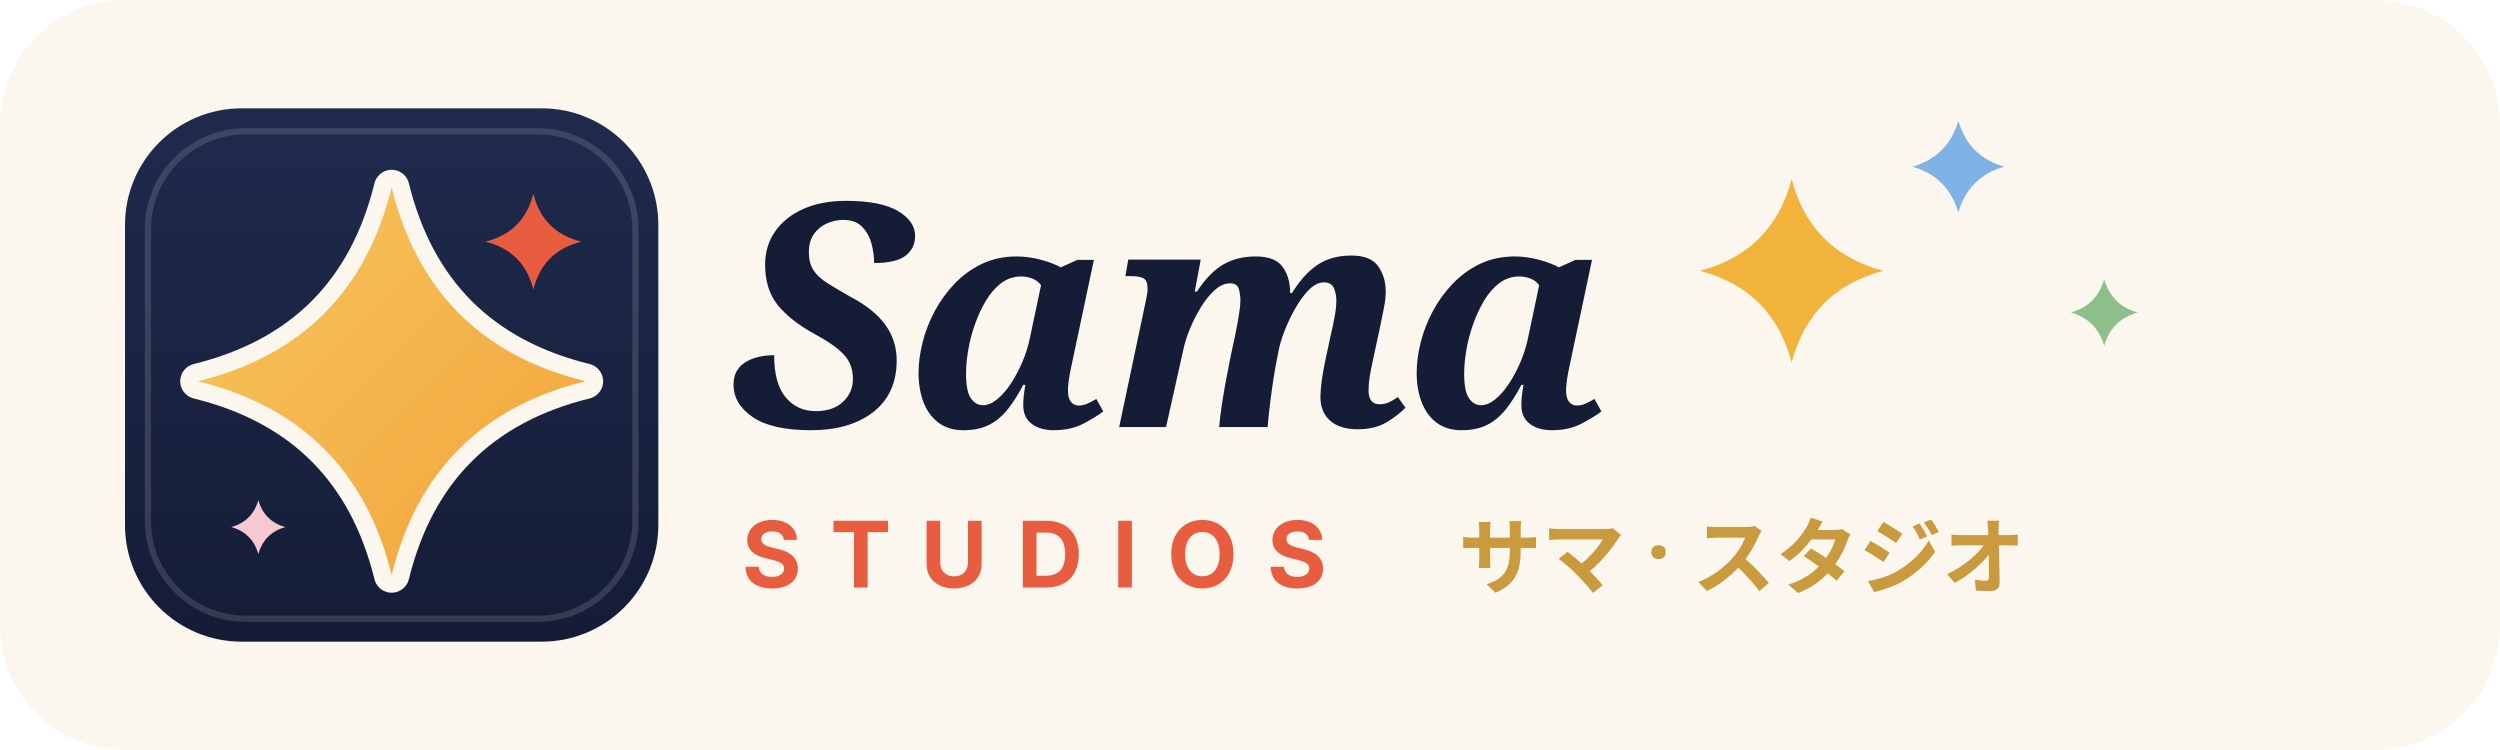
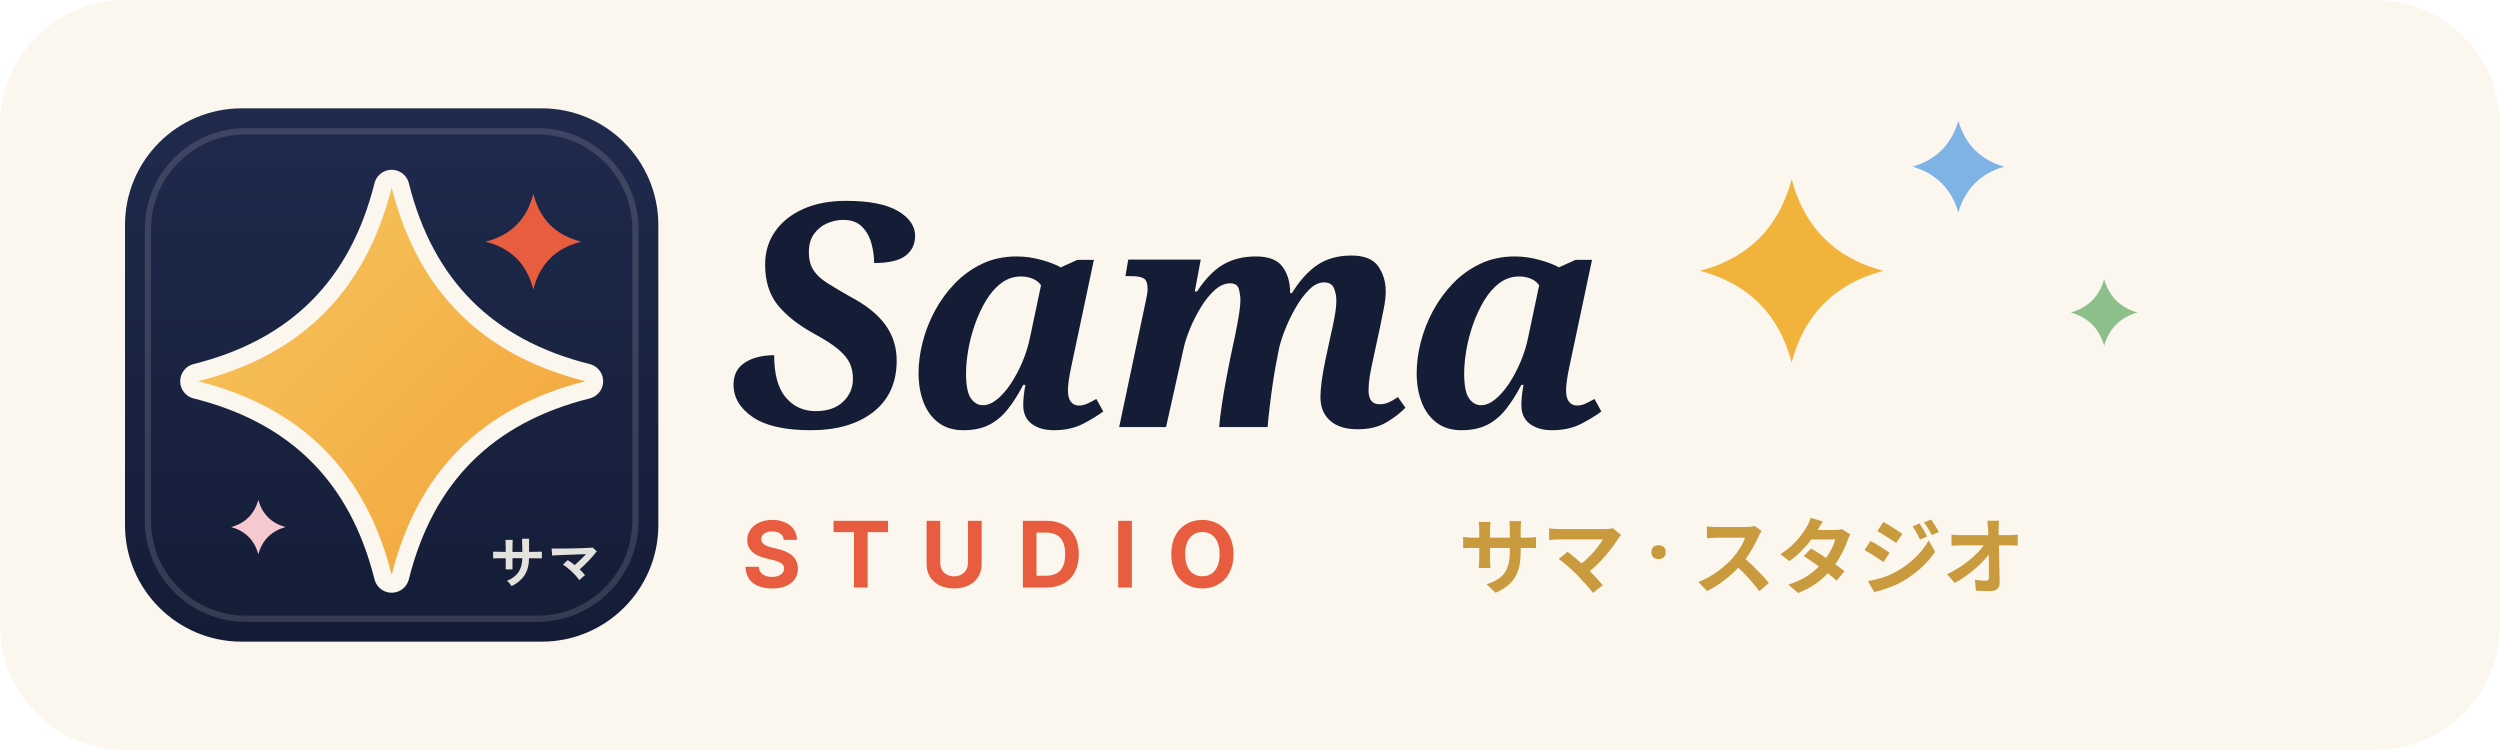
<svg xmlns="http://www.w3.org/2000/svg" viewBox="0 0 1200 360" width="1200" height="360">
  <rect width="1200" height="360" rx="60" fill="#FBF7EE" />
  <g transform="translate(60,52) scale(.5)">
    <defs>
      <linearGradient id="g" x1="0" y1="0" x2="0" y2="1">
        <stop offset="0" stop-color="#1F2A4D" />
        <stop offset="1" stop-color="#141C36" />
      </linearGradient>
      <linearGradient id="s" x1="0" y1="0" x2="1" y2="1">
        <stop offset="0" stop-color="#F7C65E" />
        <stop offset="1" stop-color="#F2A33A" />
      </linearGradient>
    </defs>
    <rect width="512" height="512" rx="112" fill="url(#g)" />
    <rect x="22" y="22" width="468" height="468" rx="94" fill="none" stroke="#FBF7EE" stroke-opacity=".14" stroke-width="6" />
-     <path d="M256.00 76.00 Q292.77 225.23 442.00 262.00 Q292.77 298.77 256.00 448.00 Q219.23 298.77 70.00 262.00 Q219.23 225.23 256.00 76.00 Z" fill="#FBF7EE" stroke="#FBF7EE" stroke-width="34" stroke-linejoin="round" />
-     <path d="M256.00 76.00 Q292.77 225.23 442.00 262.00 Q292.77 298.77 256.00 448.00 Q219.23 298.77 70.00 262.00 Q219.23 225.23 256.00 76.00 Z" fill="url(#s)" />
-     <path d="M392.00 82.00 Q401.19 118.81 438.00 128.00 Q401.19 137.19 392.00 174.00 Q382.81 137.19 346.00 128.00 Q382.81 118.81 392.00 82.00 Z" fill="#E85D3F" />
-     <path d="M128.00 376.00 Q133.66 396.34 154.00 402.00 Q133.66 407.66 128.00 428.00 Q122.34 407.66 102.00 402.00 Q122.34 396.34 128.00 376.00 Z" fill="#F6C9D0" />
+     <path d="M256.0 76.0 Q293.2 224.8 442.0 262.0 Q293.2 299.2 256.0 448.0 Q218.8 299.2 70.0 262.0 Q218.8 224.8 256.0 76.0 Z" fill="#FBF7EE" stroke="#FBF7EE" stroke-width="34" stroke-linejoin="round" />
+     <path d="M256.0 76.0 Q293.2 224.8 442.0 262.0 Q293.2 299.2 256.0 448.0 Q218.8 299.2 70.0 262.0 Q218.8 224.8 256.0 76.0 Z" fill="url(#s)" />
+     <path d="M392.0 82.0 Q401.2 118.8 438.0 128.0 Q401.2 137.2 392.0 174.0 Q382.8 137.2 346.0 128.0 Q382.8 118.8 392.0 82.0 Z" fill="#E85D3F" />
+     <path d="M128.0 376.0 Q133.72 396.28 154.0 402.0 Q133.72 407.72 128.0 428.0 Q122.28 407.72 102.0 402.0 Q122.28 396.28 128.0 376.0 Z" fill="#F6C9D0" />
+     <path d="M371.114 458.646Q370.412 457.512 369.17 456.0Q367.928 454.488 366.686 453.624Q374.084 450.546 377.675 445.335Q381.266 440.124 381.428 431.862H371.978V442.608H365.498V431.916Q362.852 431.916 360.395 431.943Q357.938 431.97 356.075 431.997Q354.212 432.024 353.402 432.078V425.598Q353.996 425.598 355.805 425.652Q357.614 425.706 360.179 425.733Q362.744 425.76 365.498 425.814Q365.498 423.33 365.471 421.008Q365.444 418.686 365.39 416.877Q365.336 415.068 365.228 414.258H372.194Q372.14 415.068 372.086 416.904Q372.032 418.74 372.005 421.089Q371.978 423.438 371.978 425.868H381.428Q381.428 423.978 381.374 421.548Q381.32 419.118 381.266 416.823Q381.212 414.528 381.158 413.178H387.908V425.814Q390.554 425.76 393.011 425.733Q395.468 425.706 397.385 425.679Q399.302 425.652 400.22 425.598V432.078Q399.356 432.024 397.439 431.997Q395.522 431.97 393.038 431.943Q390.554 431.916 387.908 431.916Q387.746 441.852 383.534 448.251Q379.322 454.65 371.114 458.646ZM436.238 452.976Q434.888 451.086 432.998 448.953Q431.108 446.82 428.948 444.768Q426.788 442.716 424.574 440.988Q422.36 439.26 420.416 438.072L425.006 433.698Q426.572 434.67 428.3 435.885Q430.028 437.1 431.702 438.45Q433.322 437.046 435.239 435.264Q437.156 433.482 439.046 431.592Q440.936 429.702 442.556 427.974Q439.478 428.082 435.671 428.217Q431.864 428.352 427.895 428.487Q423.926 428.622 420.335 428.784Q416.744 428.946 414.017 429.081Q411.29 429.216 410.048 429.324L409.562 422.52Q411.398 422.628 414.557 422.628Q417.716 422.628 421.631 422.601Q425.546 422.574 429.677 422.466Q433.808 422.358 437.615 422.25Q441.422 422.142 444.419 421.98Q447.416 421.818 448.982 421.656L452.924 425.274Q451.628 427.056 449.711 429.27Q447.794 431.484 445.553 433.86Q443.312 436.236 440.963 438.504Q438.614 440.772 436.508 442.608Q437.966 444.012 439.289 445.416Q440.612 446.82 441.638 448.17Q440.936 448.656 439.91 449.52Q438.884 450.384 437.885 451.302Q436.886 452.22 436.238 452.976Z" fill="#FBF7EE" fill-opacity=".9" />
  </g>
  <text x="350" y="205" font-family="Fraunces, Georgia, serif" font-style="italic" font-weight="900" font-size="150" fill="#141C36" letter-spacing="-3">Sama</text>
-   <text x="356" y="282" font-family="Inter, sans-serif" font-weight="700" font-size="44" fill="#E85D3F" letter-spacing="14">STUDIOS</text>
+   <text x="356" y="282" font-family="Inter, sans-serif" font-weight="700" font-size="44" fill="#E85D3F" letter-spacing="14">STUDIO</text>
  <text x="700" y="282" font-family="'Zen Kaku Gothic New', sans-serif" font-weight="700" font-size="40" fill="#C99A3E">サマ · スタジオ</text>
  <path d="M860.00 86.00 Q869.19 120.81 904.00 130.00 Q869.19 139.19 860.00 174.00 Q850.81 139.19 816.00 130.00 Q850.81 120.81 860.00 86.00 Z" fill="#F2B33D" />
  <path d="M940.00 58.00 Q944.95 75.05 962.00 80.00 Q944.95 84.95 940.00 102.00 Q935.05 84.95 918.00 80.00 Q935.05 75.05 940.00 58.00 Z" fill="#7FB2E5" />
  <path d="M1010.00 134.00 Q1013.54 146.46 1026.00 150.00 Q1013.54 153.54 1010.00 166.00 Q1006.46 153.54 994.00 150.00 Q1006.46 146.46 1010.00 134.00 Z" fill="#8DBF8B" />
</svg>
